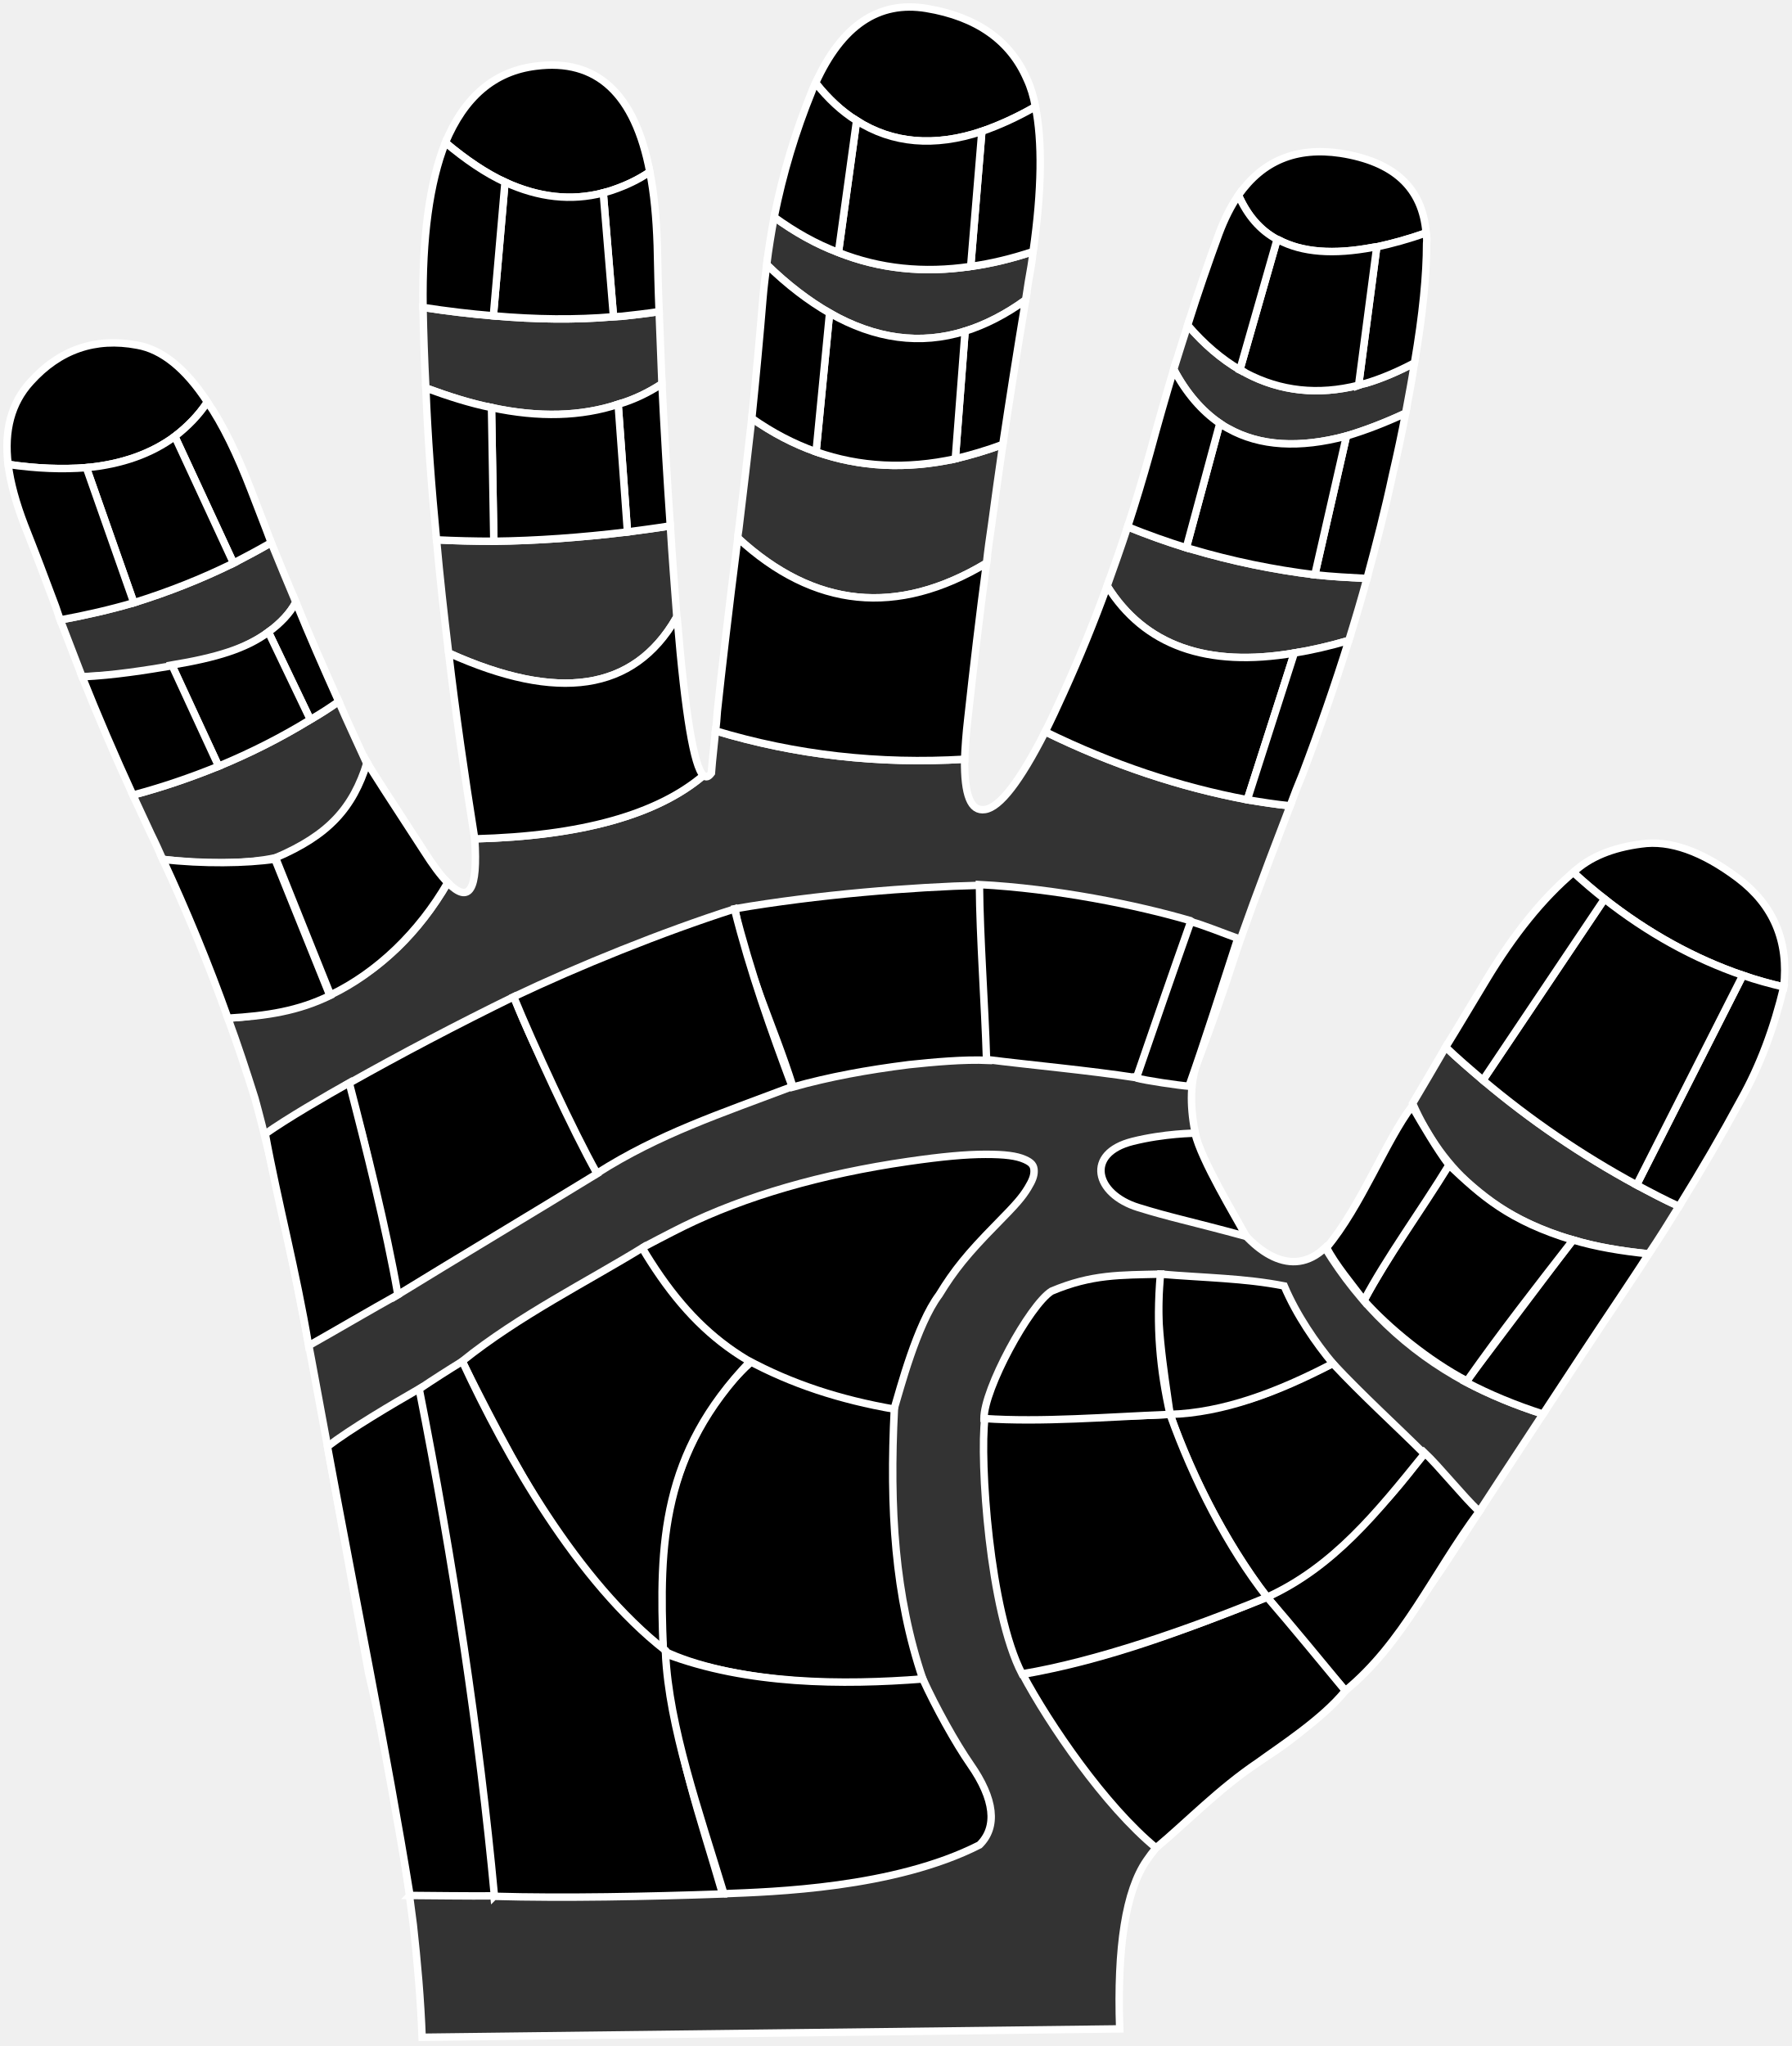
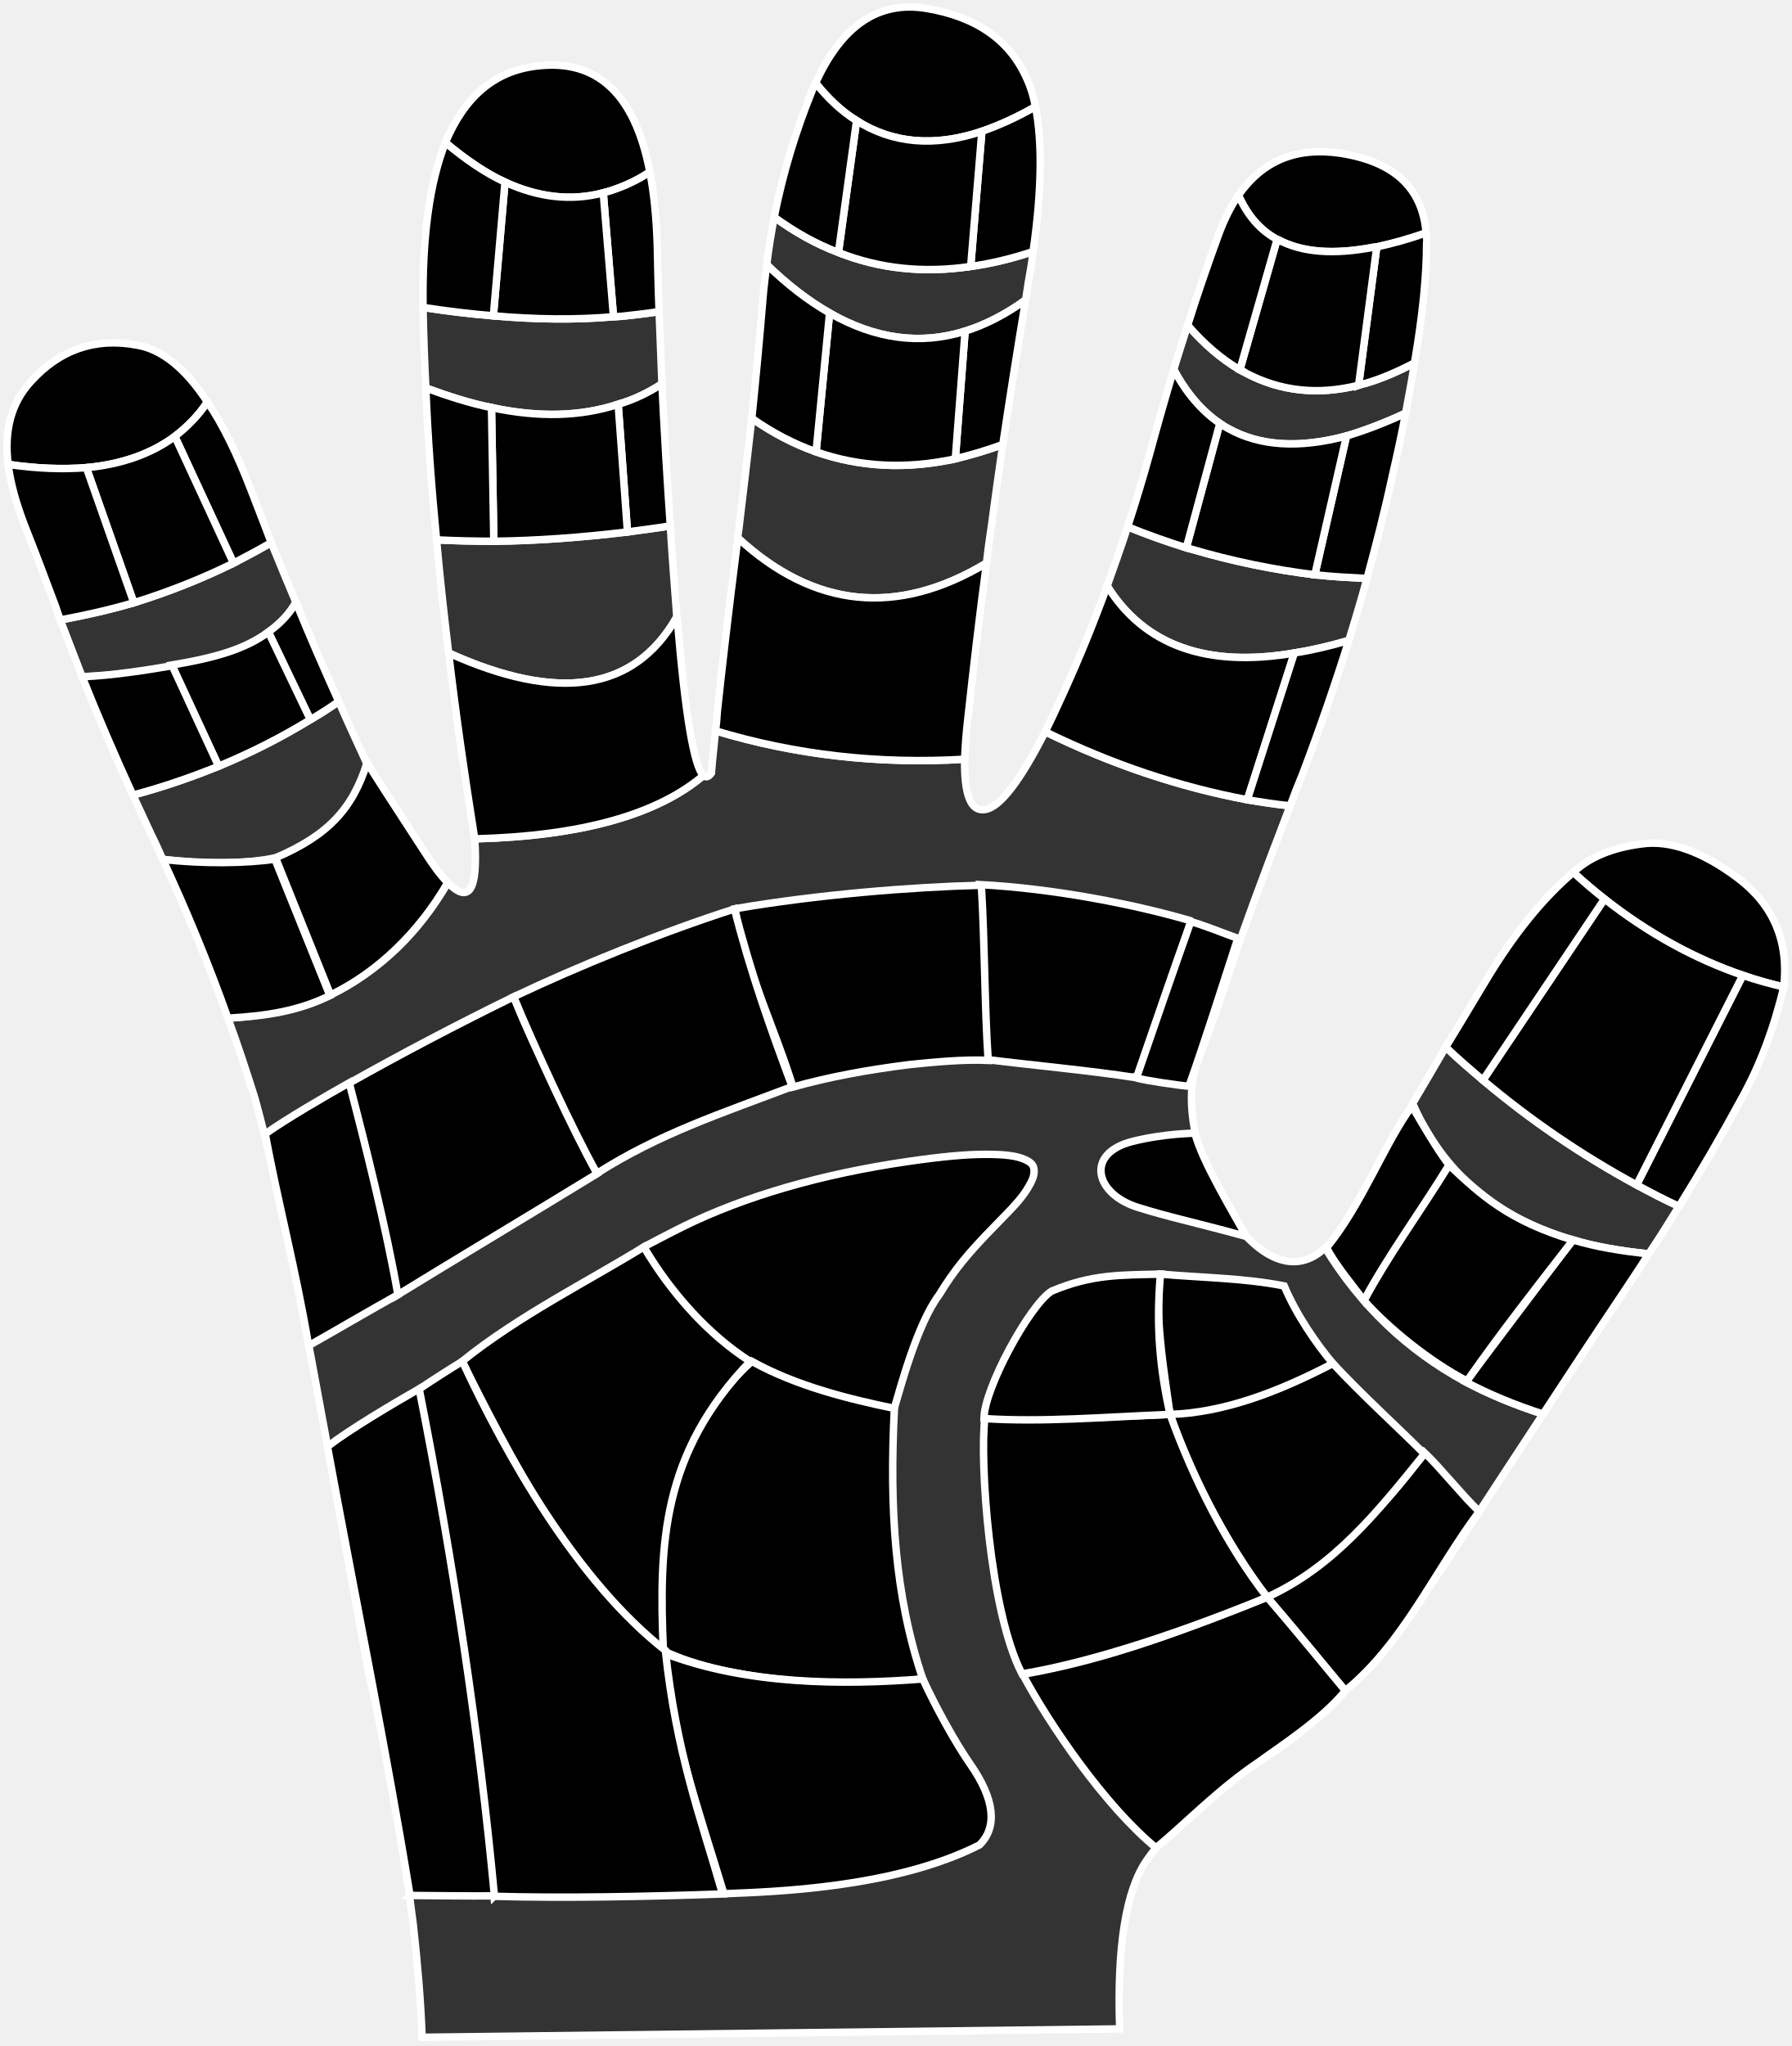
<svg xmlns="http://www.w3.org/2000/svg" version="1.1" width="480.937" id="svg2" height="549.101">
  <defs id="defs4" />
  <g transform="translate(-186.6746,-207.0975)" id="layer1">
    <g id="silhouette">
      <path id="path3373" style="fill:#333333;stroke:#ffffff;stroke-width:2" d="m 447.228,278.605 c 5.5,-0.75 11.125,-2.125 16.75,-4 -0.25,2.625 -0.75,5.25 -1.25,8.125 -0.25,1.625 -0.5,3.25 -0.75,4.875 -5.375,3.875 -10.75,6.625 -16.25,8.375 -12,3.75 -24.125,2.125 -36.375,-4.875 -5.625,-3.25 -11.25,-7.5 -16.875,-13 0.5,-4.25 1.25,-8.625 2,-12.75 5.5,4 11.25,7.25 17.25,9.5 11,4.375 22.875,5.625 35.5,3.75 z" />
      <path id="path3379" style="fill:#333333;stroke:#ffffff;stroke-width:2" d="m 388.478,319.355 c 5.5,3.875 11.25,6.875 17.25,9 11.75,4.125 24.25,4.75 37.375,1.875 4.125,-1 8.5,-2.25 12.75,-3.875 -1.125,7.75 -2.125,14.875 -3,21.5 -0.5,3.375 -1,6.875 -1.375,10.375 -24,14.375 -46.25,12.125 -66.75,-6.75 0,-0.75 0.125,-1.5 0.25,-2.25 1.25,-10.125 2.375,-20.125 3.5,-29.875 z" />
      <path id="path3399" style="fill:#333333;stroke:#ffffff;stroke-width:2" d="m 258.728,376.73 c -6.125,4.5 -15.25,7.75 -27.25,9.75 -6.625,1.125 -14.25,1.875 -22.75,2.25 -2,-5.125 -3.875,-10.125 -5.875,-15.25 6.75,-1.25 13.375,-2.75 19.75,-4.625 9.25,-2.875 18.125,-6.375 26.75,-10.625 3.375,-1.75 6.875,-3.625 10.125,-5.5 2.125,5.25 4.375,10.625 6.625,16 -1.625,3 -4.125,5.625 -7.375,8 z" />
      <path id="path3405" style="fill:#333333;stroke:#ffffff;stroke-width:2" d="m 269.978,400.23 c 2.625,-1.5 5.125,-3.125 7.625,-4.875 2.25,5.25 4.75,10.5 7.125,15.75 0.125,0 0.25,0.25 0.5,0.625 -1.625,14.75 -10.75,23.5 -27.625,26.125 -7.5,1.125 -16.625,1.125 -27.25,-0.125 -1,-2.25 -2,-4.5 -3.125,-6.75 -1.625,-3.5 -3.25,-7 -4.875,-10.5 8,-2.125 15.625,-4.75 23,-7.75 8.75,-3.625 16.875,-7.75 24.625,-12.5 z" />
      <path id="path3417" style="fill:#333333;stroke:#ffffff;stroke-width:2" d="m 255.103,501.855 c -2.25,-7.125 -4.625,-14.375 -7.25,-21.5 10.625,-0.625 20.125,-3 28.625,-7.125 12.5,-6 22.625,-15.875 30.375,-29.25 5.875,5.875 8.125,2 7.25,-11.75 28.625,-0.75 49,-6.5 61.375,-17 0.75,0.625 1.375,0.375 2.125,-0.625 0,-0.25 0.375,-4.125 1.125,-11.375 21.5,6.5 43.875,9 66.875,7.625 -0.125,9.625 1.625,14.125 5.5,13.5 4,-0.625 9.375,-7.625 16.125,-20.875 18.125,8.875 36.25,14.875 54.25,18.25 3.75,0.625 7.625,1.25 11.5,1.625 -8.125,21.125 -13.125,34.875 -15.125,41.125 -2.25,7 -5.5,16.5 -10,28.375 -7.358,21.205 16.787,65.975 34.5,49.125 9.5,15.5 22,27.5 37.75,36 6.375,3.375 13.375,6.25 20.75,8.625 -7.5,11.375 -15.5,23.625 -24.125,36.875 -17,26.25 -33.625,44.5 -49.75,54.875 -16,10.5 -26.875,19.75 -32.5,28 -5.625,8.125 -8,23.25 -7.25,45.25 l -187.25,2.25 c -0.375,-10.125 -1.25,-20.125 -2.375,-30.25 -2.875,-22.875 -6.75,-45.375 -12,-67.625 -10.033,-54.06 -20.545,-118.006 -30.5,-154.125 z" />
      <path id="path3453" style="fill:#333333;stroke:#ffffff;stroke-width:2" d="m 625.978,525.105 c 3.75,2 7.5,4 11.375,5.75 -2.625,4.25 -5.25,8.5 -8.125,12.75 -7.375,-0.75 -14.125,-1.875 -20.375,-3.75 -20.625,-5.875 -34.875,-18.125 -43,-36.625 3,-5 5.875,-10 8.875,-15.125 3.25,3.125 6.625,6 10,8.875 12.75,10.75 26.5,20.125 41.25,28.125 z" />
      <path id="path3455" style="fill:#333333;stroke:#ffffff;stroke-width:2" d="m 307.103,382.355 c -1.25,-10.375 -2.375,-20.5 -3.25,-30.375 5.125,0.25 10.125,0.375 15.375,0.375 11.375,-0.125 23.5,-1 35.875,-2.5 3.75,-0.5 7.625,-1 11.5,-1.625 0.5,8.25 1.125,16.375 1.75,24.5 0,0.125 -0.125,0.25 -0.25,0.375 -11.375,19.5 -31.625,22.5 -61,9.25 z" />
      <path id="path3463" style="fill:#333333;stroke:#ffffff;stroke-width:2" d="m 548.728,378.98 c -5.125,1.5 -10,2.625 -14.625,3.375 -23.5,4 -40.25,-2 -50.25,-18 1.875,-5.25 3.75,-10.5 5.5,-15.875 5.25,2.125 10.5,4 15.75,5.625 0.375,0.125 0.875,0.25 1.375,0.375 11,3.25 22,5.5 33.125,6.875 4.625,0.5 9.25,0.75 14,1 -1.5,5.5 -3.125,11 -4.875,16.625 z" />
      <path id="path3473" style="fill:#333333;stroke:#ffffff;stroke-width:2" d="m 514.103,320.73 c -4.875,-3.375 -9,-8.125 -12.375,-14.5 1.25,-4 2.5,-8 3.75,-11.875 4.375,5.125 9.125,9.125 14,12 0.625,0.25 1.125,0.5 1.625,0.875 9.25,4.875 19.375,6 30.25,3.25 0.625,-0.25 1.25,-0.375 1.875,-0.5 4.25,-1.25 8.625,-3.125 13.125,-5.5 -0.625,4.25 -1.5,8.75 -2.375,13.5 -5.625,2.625 -10.875,4.625 -15.875,6.125 -12.625,3.375 -23.25,2.75 -31.75,-2 -0.75,-0.375 -1.5,-0.875 -2.25,-1.375 z" />
      <path id="path3483" style="fill:#333333;stroke:#ffffff;stroke-width:2" d="m 300.978,311.23 c -0.375,-7.5 -0.625,-14.625 -0.75,-21.625 6.5,1 12.75,1.75 18.875,2.25 11.375,1 22.125,1.125 32.25,0.25 0.75,0 1.5,-0.125 2.25,-0.125 3.375,-0.375 6.75,-0.75 10,-1.25 0.25,6.5 0.5,12.875 0.75,19.375 -3.625,2.375 -7.5,4.25 -11.75,5.5 -9.875,3.25 -21.25,3.625 -34,0.875 -5.625,-1.125 -11.5,-3 -17.625,-5.25 z" />
    </g>
    <path id="idd" style="fill:#000000;stroke:#ffffff;stroke-width:2" d="m 556.228,273.355 c -0.375,0 -0.75,0.125 -1,0.125 -10.625,2 -19,1.375 -25.375,-2 -0.125,0 -0.25,-0.125 -0.375,-0.125 -4.625,-2.5 -8,-6.5 -10.375,-11.875 6.5,-9.25 15.5,-13 27.375,-11.25 14.375,2.25 22,9.25 23,21.375 -4.625,1.625 -9.125,2.875 -13.25,3.75 z" />
    <path id="idi" style="fill:#000000;stroke:#ffffff;stroke-width:2" d="m 553.228,309.98 c -0.625,0.125 -1.25,0.25 -1.875,0.5 l 4.875,-37.125 c 4.125,-0.875 8.625,-2.125 13.25,-3.75 0.125,0.875 0.25,1.875 0.125,2.875 0,8.25 -1,18.875 -3.25,32 -4.5,2.375 -8.875,4.25 -13.125,5.5 z" />
    <path id="idm" style="fill:#000000;stroke:#ffffff;stroke-width:2" d="m 555.228,273.48 c 0.25,0 0.625,-0.125 1,-0.125 l -4.875,37.125 c -10.875,2.75 -21,1.625 -30.25,-3.25 -0.5,-0.375 -1,-0.625 -1.625,-0.875 l 10,-35 c 0.125,0 0.25,0.125 0.375,0.125 6.375,3.375 14.75,4 25.375,2 z" />
    <path id="ido" style="fill:#000000;stroke:#ffffff;stroke-width:2" d="m 519.103,259.48 c 2.375,5.375 5.75,9.375 10.375,11.875 l -10,35 c -4.875,-2.875 -9.625,-6.875 -14,-12 2.75,-8.75 5.625,-17 8.375,-24.5 1.5,-4 3.25,-7.5 5.25,-10.375 z" />
    <path id="imi" style="fill:#000000;stroke:#ffffff;stroke-width:2" d="m 548.103,324.105 c 5,-1.5 10.25,-3.5 15.875,-6.125 -1,5.25 -2.125,10.625 -3.5,16.5 -2,9.375 -4.375,18.625 -6.875,27.875 -4.75,-0.25 -9.375,-0.5 -14,-1 l 8.5,-37.25 z" />
    <path id="imm" style="fill:#000000;stroke:#ffffff;stroke-width:2" d="m 516.353,322.105 c 8.5,4.75 19.125,5.375 31.75,2 l -8.5,37.25 c -11.125,-1.375 -22.125,-3.625 -33.125,-6.875 -0.5,-0.125 -1,-0.25 -1.375,-0.375 l 9,-33.375 c 0.75,0.5 1.5,1 2.25,1.375 z" />
    <path id="imo" style="fill:#000000;stroke:#ffffff;stroke-width:2" d="m 501.728,306.23 c 3.375,6.375 7.5,11.125 12.375,14.5 l -9,33.375 c -5.25,-1.625 -10.5,-3.5 -15.75,-5.625 2.125,-6.5 4.125,-13.125 6,-19.875 2.125,-7.875 4.25,-15.25 6.375,-22.375 z" />
    <path id="ip" style="fill:#000000;stroke:#ffffff;stroke-width:2" d="m 467.228,403.48 c 1.625,-3.25 3.25,-6.75 5,-10.625 4.25,-9.375 8.125,-18.875 11.625,-28.5 10,16 26.75,22 50.25,18 l -12.625,39.375 c -18,-3.375 -36.125,-9.375 -54.25,-18.25 z" />
    <path id="ipi" style="fill:#000000;stroke:#ffffff;stroke-width:2" d="m 534.103,382.355 c 4.625,-0.75 9.5,-1.875 14.625,-3.375 -3.75,12 -7.875,23.875 -12.375,35.75 -1.25,3 -2.375,5.875 -3.375,8.625 -3.875,-0.375 -7.75,-1 -11.5,-1.625 l 12.625,-39.375 z" />
    <path id="ldd" style="fill:#000000;stroke:#ffffff;stroke-width:2" d="m 209.853,332.605 c -6.375,0.5 -13.375,0.25 -21,-0.875 -1.125,-9.125 0.875,-16.5 6,-22.125 7.75,-8.625 17.375,-12 28.625,-9.875 6.625,1.125 13,6.25 18.875,15.25 -2.375,3.625 -5.375,6.625 -8.75,9.25 -6.25,4.625 -14.25,7.5 -23.75,8.375 z" />
    <path id="ldi" style="fill:#000000;stroke:#ffffff;stroke-width:2" d="m 233.603,324.23 c 3.375,-2.625 6.375,-5.625 8.75,-9.25 4.125,6 8,14 11.75,23.75 1.75,4.625 3.625,9.25 5.375,14 -3.25,1.875 -6.75,3.75 -10.125,5.5 l -15.75,-34 z" />
    <path id="ldm" style="fill:#000000;stroke:#ffffff;stroke-width:2" d="m 249.353,358.23 c -8.625,4.25 -17.5,7.75 -26.75,10.625 l -12.75,-36.25 c 9.5,-0.875 17.5,-3.75 23.75,-8.375 l 15.75,34 z" />
    <path id="ldo" style="fill:#000000;stroke:#ffffff;stroke-width:2" d="m 188.853,331.73 c 7.625,1.125 14.625,1.375 21,0.875 l 12.75,36.25 c -6.375,1.875 -13,3.375 -19.75,4.625 -0.375,-1.125 -0.875,-2.375 -1.25,-3.625 -2.75,-7.375 -5.5,-14.625 -8.375,-21.875 -2.25,-5.875 -3.75,-11.25 -4.375,-16.25 z" />
    <path id="lmi" style="fill:#000000;stroke:#ffffff;stroke-width:2" d="m 277.603,395.355 c -2.5,1.75 -5,3.375 -7.625,4.875 l -11.25,-23.5 c 3.25,-2.375 5.75,-5 7.375,-8 3.625,8.875 7.5,17.75 11.5,26.625 z" />
    <path id="lmm" style="fill:#000000;stroke:#ffffff;stroke-width:2" d="m 232.728,385.587 c 12,-2 19.875,-4.357 26,-8.857 l 11.25,23.5 c -7.75,4.75 -15.875,8.875 -24.625,12.5 z" />
    <path id="lmo" style="fill:#000000;stroke:#ffffff;stroke-width:2" d="m 208.728,388.73 c 8.5,-0.375 17.554,-1.839 24.179,-2.964 l 12.446,26.964 c -7.375,3 -15,5.625 -23,7.75 -4.875,-10.625 -9.375,-21.125 -13.625,-31.75 z" />
    <path id="lp" style="fill:#000000;stroke:#ffffff;stroke-width:2" d="m 306.853,443.98 c -7.75,13.375 -18.946,24.143 -31.446,30.143 l -14.768,-36.804 c 14.332,-6.145 20.736,-13.308 24.589,-25.589 1.25,2.25 6.375,10.125 15.25,23.75 2.375,3.75 4.5,6.625 6.375,8.5 z" />
    <path id="lpo" style="fill:#000000;stroke:#ffffff;stroke-width:2" d="m 230.353,437.73 c 10.625,1.25 22.607,1.071 30.107,-0.054 l 14.768,36.625 c -8.5,4.125 -16.75,5.429 -27.375,6.054 -5.125,-14.375 -11,-28.625 -17.5,-42.625 z" />
    <path id="mdd" style="fill:#000000;stroke:#ffffff;stroke-width:2" d="m 450.228,242.355 c -12.75,4.25 -24,3.25 -33.625,-2.875 -4,-2.5 -7.625,-5.875 -11,-10.125 7,-15.375 16.875,-22.125 29.75,-20 13.5,2.25 22.5,8.625 27,19 1,2.125 1.75,4.625 2.25,7.375 -5,2.875 -9.75,5 -14.375,6.625 z" />
    <path id="mdi" style="fill:#000000;stroke:#ffffff;stroke-width:2" d="m 447.228,278.605 3,-36.25 c 4.625,-1.625 9.375,-3.75 14.375,-6.625 1.875,9.25 1.75,22.25 -0.625,38.875 -5.625,1.875 -11.25,3.25 -16.75,4 z" />
    <path id="mdm" style="fill:#000000;stroke:#ffffff;stroke-width:2" d="m 416.603,239.48 c 9.625,6.125 20.875,7.125 33.625,2.875 l -3,36.25 c -12.625,1.875 -24.5,0.625 -35.5,-3.75 l 4.875,-35.375 z" />
    <path id="mdo" style="fill:#000000;stroke:#ffffff;stroke-width:2" d="m 411.728,274.855 c -6,-2.25 -11.75,-5.5 -17.25,-9.5 2.375,-11.875 5.75,-23 10.125,-33.75 0.25,-0.75 0.625,-1.5 1,-2.25 3.375,4.25 7,7.625 11,10.125 l -4.875,35.375 z" />
    <path id="mmi" style="fill:#000000;stroke:#ffffff;stroke-width:2" d="m 443.103,330.23 2.625,-34.25 c 5.5,-1.75 10.875,-4.5 16.25,-8.375 -2.375,14.25 -4.375,27.125 -6.125,38.75 -4.25,1.625 -8.625,2.875 -12.75,3.875 z" />
    <path id="mmm" style="fill:#000000;stroke:#ffffff;stroke-width:2" d="m 405.728,328.355 3.625,-37.25 c 12.25,7 24.375,8.625 36.375,4.875 l -2.625,34.25 c -13.125,2.875 -25.625,2.25 -37.375,-1.875 z" />
    <path id="mmo" style="fill:#000000;stroke:#ffffff;stroke-width:2" d="m 391.478,286.98 c 0.25,-3 0.625,-5.875 1,-8.875 5.625,5.5 11.25,9.75 16.875,13 l -3.625,37.25 c -6,-2.125 -11.75,-5.125 -17.25,-9 1.125,-11 2.125,-21.75 3,-32.375 z" />
    <path id="mp" style="fill:#000000;stroke:#ffffff;stroke-width:2" d="m 446.478,399.855 c -0.5,4.25 -0.75,7.875 -0.875,11 -23,1.375 -45.375,-1.125 -66.875,-7.625 0.25,-1.625 0.375,-3.375 0.5,-5.25 1.125,-10.5 2.875,-25.875 5.5,-46.5 20.5,18.875 42.75,21.125 66.75,6.75 -1.875,14 -3.5,27.875 -5,41.625 z" />
    <path id="pa" style="fill:#000000;stroke:#ffffff;stroke-width:2" d="m 490.687,513.421 c 8.584,-2.149 16.751,-2.196 16.751,-2.196 1.666,7.162 10.829,22.325 13.79,27.707 -16.52,-4.465 -20.085,-5.001 -29.013,-7.765 -11.751,-3.638 -14.3,-14.549 -1.528,-17.746 z" />
-     <path id="padl" style="fill:#000000;stroke:#ffffff;stroke-width:2" d="m 292.892,554.923 c -3.839,-19.04 -7.054,-39.259 -12.999,-56.851 14.304,-8.054 29.764,-16.167 44.672,-23.457 6.472,16.319 16.02,33.294 22.371,47.482 -16.793,10.292 -38.302,23.156 -54.044,32.826 z" />
-     <path id="padlo" style="fill:#000000;stroke:#ffffff;stroke-width:2" d="m 269.512,568.262 c -3.207,-19.504 -8.397,-39.054 -11.634,-56.858 5.612,-4.003 16.517,-10.334 22.534,-13.701 4.404,16.956 9.975,39.097 13.064,56.871 -6.773,3.768 -17.687,10.159 -23.964,13.688 z" />
-     <path id="padm" style="fill:#000000;stroke:#ffffff;stroke-width:2" d="m 383.959,450.983 c 22.143,-3.806 47.264,-5.831 66.136,-6.311 0.956,16.524 0.858,32.867 1.834,47.003 -6.548,-0.312 -14.822,0.471 -21.297,1.152 -11.308,1.428 -21.364,3.279 -31.097,6.005 -5.292,-16.873 -13.206,-32.897 -15.576,-47.849 z" />
-     <path id="padp" style="fill:#000000;stroke:#ffffff;stroke-width:2" d="m 451.48,491.447 c -0.457,-15.183 -1.788,-32.321 -1.908,-46.95 20.338,1.064 42.158,5.428 56.822,9.745 0.394,0.22 -14.17,42.036 -14.66,42.091 -13.018,-2.013 -28.206,-3.367 -40.254,-4.885 z" />
-     <path id="padpi" style="fill:#000000;stroke:#ffffff;stroke-width:2" d="m 491.707,496.405 c 4.753,-13.797 9.713,-28.21 14.591,-41.963 3.239,0.843 9.476,3.373 12.632,4.491 -4.395,13.577 -8.905,27.801 -13.111,39.684 -2.584,-0.197 -11.827,-1.54 -14.112,-2.213 z" />
-     <path id="padr" style="fill:#000000;stroke:#ffffff;stroke-width:2" d="m 324.565,474.616 c 17.17,-8.175 40.043,-17.443 59.26,-23.576 4.26,16.941 9.893,32.671 15.489,47.672 -19.245,7.282 -35.721,12.672 -52.399,23.291 -6.331,-11.217 -17.26,-34.948 -22.35,-47.387 z" />
-     <path id="paplid" style="fill:#000000;stroke:#ffffff;stroke-width:2" d="m 364.823,650.164 c -4.183,-29.357 3.727,-60.061 23.651,-77.705 12.106,6.697 26.208,10.125 38.274,12.63 -1.363,26.969 0.108,50.384 7.635,72.634 -20.887,2.603 -52.42,0.725 -69.56,-7.559 z" />
-     <path id="paplip" style="fill:#000000;stroke:#ffffff;stroke-width:2" d="m 310.704,572.452 c 15.408,-12.368 33.782,-21.454 48.786,-30.703 7.252,12.297 17.323,23.56 28.534,30.718 -23.648,24.582 -24.516,48.801 -23.296,77.592 -23.619,-20.527 -35.174,-39.887 -54.023,-77.607 z" />
-     <path id="paplm" style="fill:#000000;stroke:#ffffff;stroke-width:2" d="m 319.254,716.023 c -5.277,-47.601 -12.44,-93.512 -20.184,-136.05 3.798,-2.568 8.155,-5.344 11.717,-7.527 12,25.81 30.937,59.184 54.484,77.585 2.952,27.573 9.33,44.44 15.366,65.368 -20.269,0.7 -42.407,1.153 -61.382,0.623 z" />
-     <path id="paplmp" style="fill:#000000;stroke:#ffffff;stroke-width:2;stroke-linejoin:miter" d="m 380.989,715.331 c -6.759,-22.294 -14.714,-44.777 -15.67,-64.413 21.889,8.361 47.674,8.432 69.063,6.776 3.455,7.562 8.754,17.145 12.791,22.961 6.472,9.272 7.314,16.768 2.424,21.581 -22.956,11.664 -55.601,12.579 -68.608,13.094 z" />
-     <path id="paplo" style="fill:#000000;stroke:#ffffff;stroke-width:2" d="m 296.737,715.792 c -6.264,-38.541 -14.949,-81.17 -22.169,-120.467 6.208,-4.764 17.51,-11.413 24.616,-15.504 9.172,46.361 16.149,92.76 20.204,136.086 -6.311,0.071 -18.595,-0.09 -22.652,-0.114 z" />
-     <path id="papr" style="fill:#000000;stroke:#ffffff;stroke-width:2" d="m 426.659,585.276 c -14.383,-2.51 -27.452,-6.702 -39.574,-13.286 -9.394,-5.648 -17.154,-13.348 -24.407,-24.216 -1.631,-2.443 -3.649,-5.708 -3.575,-5.783 0.194,-0.194 7.812,-4.164 10.966,-5.715 16.587,-8.155 37.235,-14.129 60.429,-17.483 9.044,-1.308 15.427,-1.893 20.712,-1.899 5.21,-0.006 8.299,0.396 10.503,1.368 1.897,0.836 2.533,1.625 2.534,3.145 10e-4,1.281 -0.457,2.525 -1.658,4.497 -1.56,2.561 -3.032,4.259 -8.609,9.929 -7.564,7.69 -11.184,12.152 -15.22,18.76 -6.006,8.008 -10.535,25.506 -12.101,30.683 z" />
-     <path id="patid" style="fill:#000000;stroke:#ffffff;stroke-width:2" d="m 526.813,635.746 c 15.173,-8.257 31.977,-24.117 42.139,-38.87 4.063,3.817 10.164,11.468 14.762,15.882 -12.481,16.825 -20.273,35.217 -35.91,48.086 -5.685,-6.46 -15.888,-18.769 -20.991,-25.098 z" />
-     <path id="patip" style="fill:#000000;stroke:#ffffff;stroke-width:2" d="m 461.188,656.463 c 23.08,-4.032 43.402,-11.863 65.625,-20.717 5.795,6.664 15.926,18.976 20.991,25.098 -6.15,7.635 -17.536,14.948 -23.373,19.201 -10.682,7.207 -18.786,15.728 -27.442,22.979 -13.741,-11.289 -28.672,-33.192 -35.801,-46.56 z" />
-     <path id="patmd" style="fill:#000000;stroke:#ffffff;stroke-width:2" d="m 500.752,586.685 c 21.909,-2.406 29.41,-7.016 43.689,-13.658 8.017,8.577 16.706,16.432 24.581,24.261 -12.676,15.684 -24.331,30.278 -42.209,38.458 -11.577,-15.156 -21.242,-34.674 -26.062,-49.061 z" />
-     <path id="patmp" style="fill:#000000;stroke:#ffffff;stroke-width:2" d="m 451.029,587.766 c 18.998,-0.223 36.558,-0.385 49.723,-1.08 6.292,17.61 15.65,35.859 26.062,49.061 -21.351,8.766 -46.24,17.344 -65.807,20.582 -8.779,-16.877 -11.378,-57.327 -9.977,-68.563 z" />
-     <path id="patod" style="fill:#000000;stroke:#ffffff;stroke-width:2" d="m 500.752,586.685 c -1.671,-11.798 -4.281,-27.27 -2.59,-37.639 11.992,1.007 22.533,1.07 33.218,3.169 3.343,7.893 8.553,15.39 13.061,20.813 -14.823,7.739 -29.526,13.249 -43.689,13.658 z" />
-     <path id="patop" style="fill:#000000;stroke:#ffffff;stroke-width:2" d="m 450.798,587.798 c -0.034,-7.892 12.188,-30.392 18.119,-34.172 10.849,-4.587 18.507,-4.308 29.244,-4.579 -1.226,14.238 -0.088,25.729 2.59,37.639 -16.801,0.681 -34.527,2.154 -49.953,1.113 z" />
+     <path id="pcid" style="fill:#000000;stroke:#ffffff;stroke-width:2" d="m 426.659,585.276 c -14.383,-2.51 -27.452,-6.702 -39.574,-13.286 -9.394,-5.648 -17.154,-13.348 -24.407,-24.216 -1.631,-2.443 -3.649,-5.708 -3.575,-5.783 0.194,-0.194 7.812,-4.164 10.966,-5.715 16.587,-8.155 37.235,-14.129 60.429,-17.483 9.044,-1.308 15.427,-1.893 20.712,-1.899 5.21,-0.006 8.299,0.396 10.503,1.368 1.897,0.836 2.533,1.625 2.534,3.145 10e-4,1.281 -0.457,2.525 -1.658,4.497 -1.56,2.561 -3.032,4.259 -8.609,9.929 -7.564,7.69 -11.184,12.152 -15.22,18.76 -6.006,8.008 -10.535,25.506 -12.101,30.683 z" />
+     <path id="pcim" style="fill:#000000;stroke:#ffffff;stroke-width:2" d="m 364.823,650.164 c -4.183,-29.357 3.727,-60.061 23.651,-77.705 12.106,6.697 26.208,10.125 38.274,12.63 -1.363,26.969 0.108,50.384 7.635,72.634 -20.887,2.603 -52.42,0.725 -69.56,-7.559 z" />
+     <path id="pcip" style="fill:#000000;stroke:#ffffff;stroke-width:2;stroke-linejoin:miter" d="m 380.989,715.331 c -6.759,-22.294 -14.714,-44.777 -15.67,-64.413 21.889,8.361 47.674,8.432 69.063,6.776 3.455,7.562 8.754,17.145 12.791,22.961 6.472,9.272 7.314,16.768 2.424,21.581 -22.956,11.664 -55.601,12.579 -68.608,13.094 z" />
+     <path id="pcmd" style="fill:#000000;stroke:#ffffff;stroke-width:2" d="m 310.704,572.452 c 15.408,-12.368 33.782,-21.454 48.786,-30.703 7.252,12.297 17.323,23.56 28.534,30.718 -23.648,24.582 -24.516,48.801 -23.296,77.592 -23.619,-20.527 -35.174,-39.887 -54.023,-77.607 z" />
+     <path id="pcmp" style="fill:#000000;stroke:#ffffff;stroke-width:2" d="m 319.254,716.023 c -5.277,-47.601 -12.44,-93.512 -20.184,-136.05 3.798,-2.568 8.155,-5.344 11.717,-7.527 12,25.81 30.937,59.184 54.484,77.585 2.952,27.573 9.33,44.44 15.366,65.368 -20.269,0.7 -42.407,1.153 -61.382,0.623 z" />
+     <path id="pco" style="fill:#000000;stroke:#ffffff;stroke-width:2" d="m 296.737,715.792 c -6.264,-38.541 -14.949,-81.17 -22.169,-120.467 6.208,-4.764 17.51,-11.413 24.616,-15.504 9.172,46.361 16.149,92.76 20.204,136.086 -6.311,0.071 -18.595,-0.09 -22.652,-0.114 z" />
+     <path id="pdi" style="fill:#000000;stroke:#ffffff;stroke-width:2" d="m 451.48,491.447 c -0.457,-15.183 -1.788,-32.321 -1.908,-46.95 20.338,1.064 42.158,5.428 56.822,9.745 0.394,0.22 -14.17,42.036 -14.66,42.091 -13.018,-2.013 -28.206,-3.367 -40.254,-4.885 z" />
+     <path id="pdii" style="fill:#000000;stroke:#ffffff;stroke-width:2" d="m 491.707,496.405 c 4.753,-13.797 9.713,-28.21 14.591,-41.963 3.239,0.843 9.476,3.373 12.632,4.491 -4.395,13.577 -8.905,27.801 -13.111,39.684 -2.584,-0.197 -11.827,-1.54 -14.112,-2.213 z" />
+     <path id="pdl" style="fill:#000000;stroke:#ffffff;stroke-width:2" d="m 292.892,554.923 c -3.839,-19.04 -7.054,-39.259 -12.999,-56.851 14.304,-8.054 29.764,-16.167 44.672,-23.457 6.472,16.319 16.02,33.294 22.371,47.482 -16.793,10.292 -38.302,23.156 -54.044,32.826 z" />
+     <path id="pdlo" style="fill:#000000;stroke:#ffffff;stroke-width:2" d="m 269.512,568.262 c -3.207,-19.504 -8.397,-39.054 -11.634,-56.858 5.612,-4.003 16.517,-10.334 22.534,-13.701 4.404,16.956 9.975,39.097 13.064,56.871 -6.773,3.768 -17.687,10.159 -23.964,13.688 z" />
+     <path id="pdm" style="fill:#000000;stroke:#ffffff;stroke-width:2" d="m 383.959,450.983 c 22.143,-3.806 47.264,-5.831 66.136,-6.311 0.956,16.524 0.858,32.867 1.834,47.003 -6.548,-0.312 -14.822,0.471 -21.297,1.152 -11.308,1.428 -21.364,3.279 -31.097,6.005 -5.292,-16.873 -13.206,-32.897 -15.576,-47.849 z" />
+     <path id="pdr" style="fill:#000000;stroke:#ffffff;stroke-width:2" d="m 324.565,474.616 c 17.17,-8.175 40.043,-17.443 59.26,-23.576 4.26,16.941 9.893,32.671 15.489,47.672 -19.245,7.282 -35.721,12.672 -52.399,23.291 -6.331,-11.217 -17.26,-34.948 -22.35,-47.387 z" />
+     <path id="ptid" style="fill:#000000;stroke:#ffffff;stroke-width:2" d="m 526.813,635.746 c 15.173,-8.257 31.977,-24.117 42.139,-38.87 4.063,3.817 10.164,11.468 14.762,15.882 -12.481,16.825 -20.273,35.217 -35.91,48.086 -5.685,-6.46 -15.888,-18.769 -20.991,-25.098 z" />
+     <path id="ptip" style="fill:#000000;stroke:#ffffff;stroke-width:2" d="m 461.188,656.463 c 23.08,-4.032 43.402,-11.863 65.625,-20.717 5.795,6.664 15.926,18.976 20.991,25.098 -6.15,7.635 -17.536,14.948 -23.373,19.201 -10.682,7.207 -18.786,15.728 -27.442,22.979 -13.741,-11.289 -28.672,-33.192 -35.801,-46.56 z" />
+     <path id="ptmd" style="fill:#000000;stroke:#ffffff;stroke-width:2" d="m 500.752,586.685 c 21.909,-2.406 29.41,-7.016 43.689,-13.658 8.017,8.577 16.706,16.432 24.581,24.261 -12.676,15.684 -24.331,30.278 -42.209,38.458 -11.577,-15.156 -21.242,-34.674 -26.062,-49.061 z" />
+     <path id="ptmp" style="fill:#000000;stroke:#ffffff;stroke-width:2" d="m 451.029,587.766 c 18.998,-0.223 36.558,-0.385 49.723,-1.08 6.292,17.61 15.65,35.859 26.062,49.061 -21.351,8.766 -46.24,17.344 -65.807,20.582 -8.779,-16.877 -11.378,-57.327 -9.977,-68.563 z" />
+     <path id="ptod" style="fill:#000000;stroke:#ffffff;stroke-width:2" d="m 500.752,586.685 c -1.671,-11.798 -4.281,-27.27 -2.59,-37.639 11.992,1.007 22.533,1.07 33.218,3.169 3.343,7.893 8.553,15.39 13.061,20.813 -14.823,7.739 -29.526,13.249 -43.689,13.658 z" />
+     <path id="ptop" style="fill:#000000;stroke:#ffffff;stroke-width:2" d="m 450.798,587.798 c -0.034,-7.892 12.188,-30.392 18.119,-34.172 10.849,-4.587 18.507,-4.308 29.244,-4.579 -1.226,14.238 -0.088,25.729 2.59,37.639 -16.801,0.681 -34.527,2.154 -49.953,1.113 z" />
    <path id="rdd" style="fill:#000000;stroke:#ffffff;stroke-width:2" d="m 348.603,258.855 c -8.625,2.25 -17.375,1.25 -26.375,-2.875 -5.125,-2.375 -10.5,-6 -16,-10.625 5.125,-12.25 13.125,-19.125 24.25,-20.5 16.375,-2.125 26.625,7.375 30.625,28.375 -3.125,2.125 -6.375,3.625 -9.625,4.75 -1,0.375 -2,0.625 -2.875,0.875 z" />
    <path id="rdi" style="fill:#000000;stroke:#ffffff;stroke-width:2" d="m 348.603,258.855 c 0.875,-0.25 1.875,-0.5 2.875,-0.875 3.25,-1.125 6.5,-2.625 9.625,-4.75 1.125,5.75 1.75,12.25 2,19.75 0.125,5.875 0.25,11.875 0.5,17.75 -3.25,0.5 -6.625,0.875 -10,1.25 -0.75,0 -1.5,0.125 -2.25,0.125 l -2.75,-33.25 z" />
    <path id="rdm" style="fill:#000000;stroke:#ffffff;stroke-width:2" d="m 322.228,255.98 c 9,4.125 17.75,5.125 26.375,2.875 l 2.75,33.25 c -10.125,0.875 -20.875,0.75 -32.25,-0.25 l 3.125,-35.875 z" />
    <path id="rdo" style="fill:#000000;stroke:#ffffff;stroke-width:2" d="m 306.228,245.355 c 5.5,4.625 10.875,8.25 16,10.625 l -3.125,35.875 c -6.125,-0.5 -12.375,-1.25 -18.875,-2.25 -0.25,-18.875 1.75,-33.5 6,-44.25 z" />
    <path id="rmi" style="fill:#000000;stroke:#ffffff;stroke-width:2" d="m 355.103,349.855 -2.5,-34.25 c 4.25,-1.25 8.125,-3.125 11.75,-5.5 0.625,12.875 1.375,25.5 2.25,38.125 -3.875,0.625 -7.75,1.125 -11.5,1.625 z" />
    <path id="rmm" style="fill:#000000;stroke:#ffffff;stroke-width:2" d="m 318.603,316.48 c 12.75,2.75 24.125,2.375 34,-0.875 l 2.5,34.25 c -12.375,1.5 -24.5,2.375 -35.875,2.5 l -0.625,-35.875 z" />
    <path id="rmo" style="fill:#000000;stroke:#ffffff;stroke-width:2" d="m 318.603,316.48 0.625,35.875 c -5.25,0 -10.25,-0.125 -15.375,-0.375 -1.375,-14.25 -2.375,-27.875 -2.875,-40.75 6.125,2.25 12,4.125 17.625,5.25 z" />
    <path id="rp" style="fill:#000000;stroke:#ffffff;stroke-width:2" d="m 314.103,432.23 c -2.75,-17.25 -5.125,-33.875 -7,-49.875 29.375,13.25 49.625,10.25 61,-9.25 l 0.375,0.25 c 2.125,25.625 4.5,39.5 7,41.875 -12.375,10.5 -32.75,16.25 -61.375,17 z" />
    <path id="tdd" style="fill:#000000;stroke:#ffffff;stroke-width:2" d="m 627.228,433.605 c 7.625,-1.125 16.375,2 25.875,9.125 9.625,7.25 13.75,17 12.375,29.25 -3.75,-0.875 -7.375,-1.875 -11,-3.125 -13.125,-4.5 -25.5,-11.375 -37.125,-20.5 -2.875,-2.25 -5.625,-4.625 -8.375,-7.125 4.375,-4.125 10.5,-6.625 18.25,-7.625 z" />
    <path id="tdi" style="fill:#000000;stroke:#ffffff;stroke-width:2" d="m 654.478,468.855 c 3.625,1.25 7.25,2.25 11,3.125 -2.625,11 -6.375,21.125 -11.5,30.25 -5,9.25 -10.5,18.75 -16.625,28.625 -3.875,-1.75 -7.625,-3.75 -11.375,-5.75 l 28.5,-56.25 z" />
    <path id="tdm" style="fill:#000000;stroke:#ffffff;stroke-width:2" d="m 617.353,448.355 c 11.625,9.125 24,16 37.125,20.5 l -28.5,56.25 c -14.75,-8 -28.5,-17.375 -41.25,-28.125 l 32.625,-48.625 z" />
    <path id="tdo" style="fill:#000000;stroke:#ffffff;stroke-width:2" d="m 585.603,470.105 c 7.375,-12.25 15.125,-21.875 23.375,-28.875 2.75,2.5 5.5,4.875 8.375,7.125 l -32.625,48.625 c -3.375,-2.875 -6.75,-5.75 -10,-8.875 3.625,-5.875 7.25,-12 10.875,-18 z" />
    <path id="tpi" style="fill:#000000;stroke:#ffffff;stroke-width:2" d="m 580.103,577.98 28.75,-38.125 c 6.25,1.875 13,3 20.375,3.75 -2.5,4 -5.25,8 -7.875,12 -6.375,9.5 -13.125,19.75 -20.5,31 -7.375,-2.375 -14.375,-5.25 -20.75,-8.625 z" />
    <path id="tpm" style="fill:#000000;stroke:#ffffff;stroke-width:2" d="m 552.792,556.118 c 6.506,-12.031 15.902,-25.659 22.821,-36.361 8.673,8.174 16.02,14.925 33.291,20.159 -9.774,12.576 -19.401,24.898 -28.466,37.801 -10.146,-5.274 -21.239,-14.336 -27.646,-21.599 z" />
    <path id="tpo" style="fill:#000000;stroke:#ffffff;stroke-width:2" d="m 542.758,541.922 c 9.305,-11.139 15.839,-28.571 22.927,-37.95 2.933,5.042 6.63,11.4 9.928,15.785 -7.431,12.198 -16.858,25.034 -22.821,36.361 -2.972,-3.977 -7.858,-9.786 -10.034,-14.196 z" />
  </g>
</svg>
